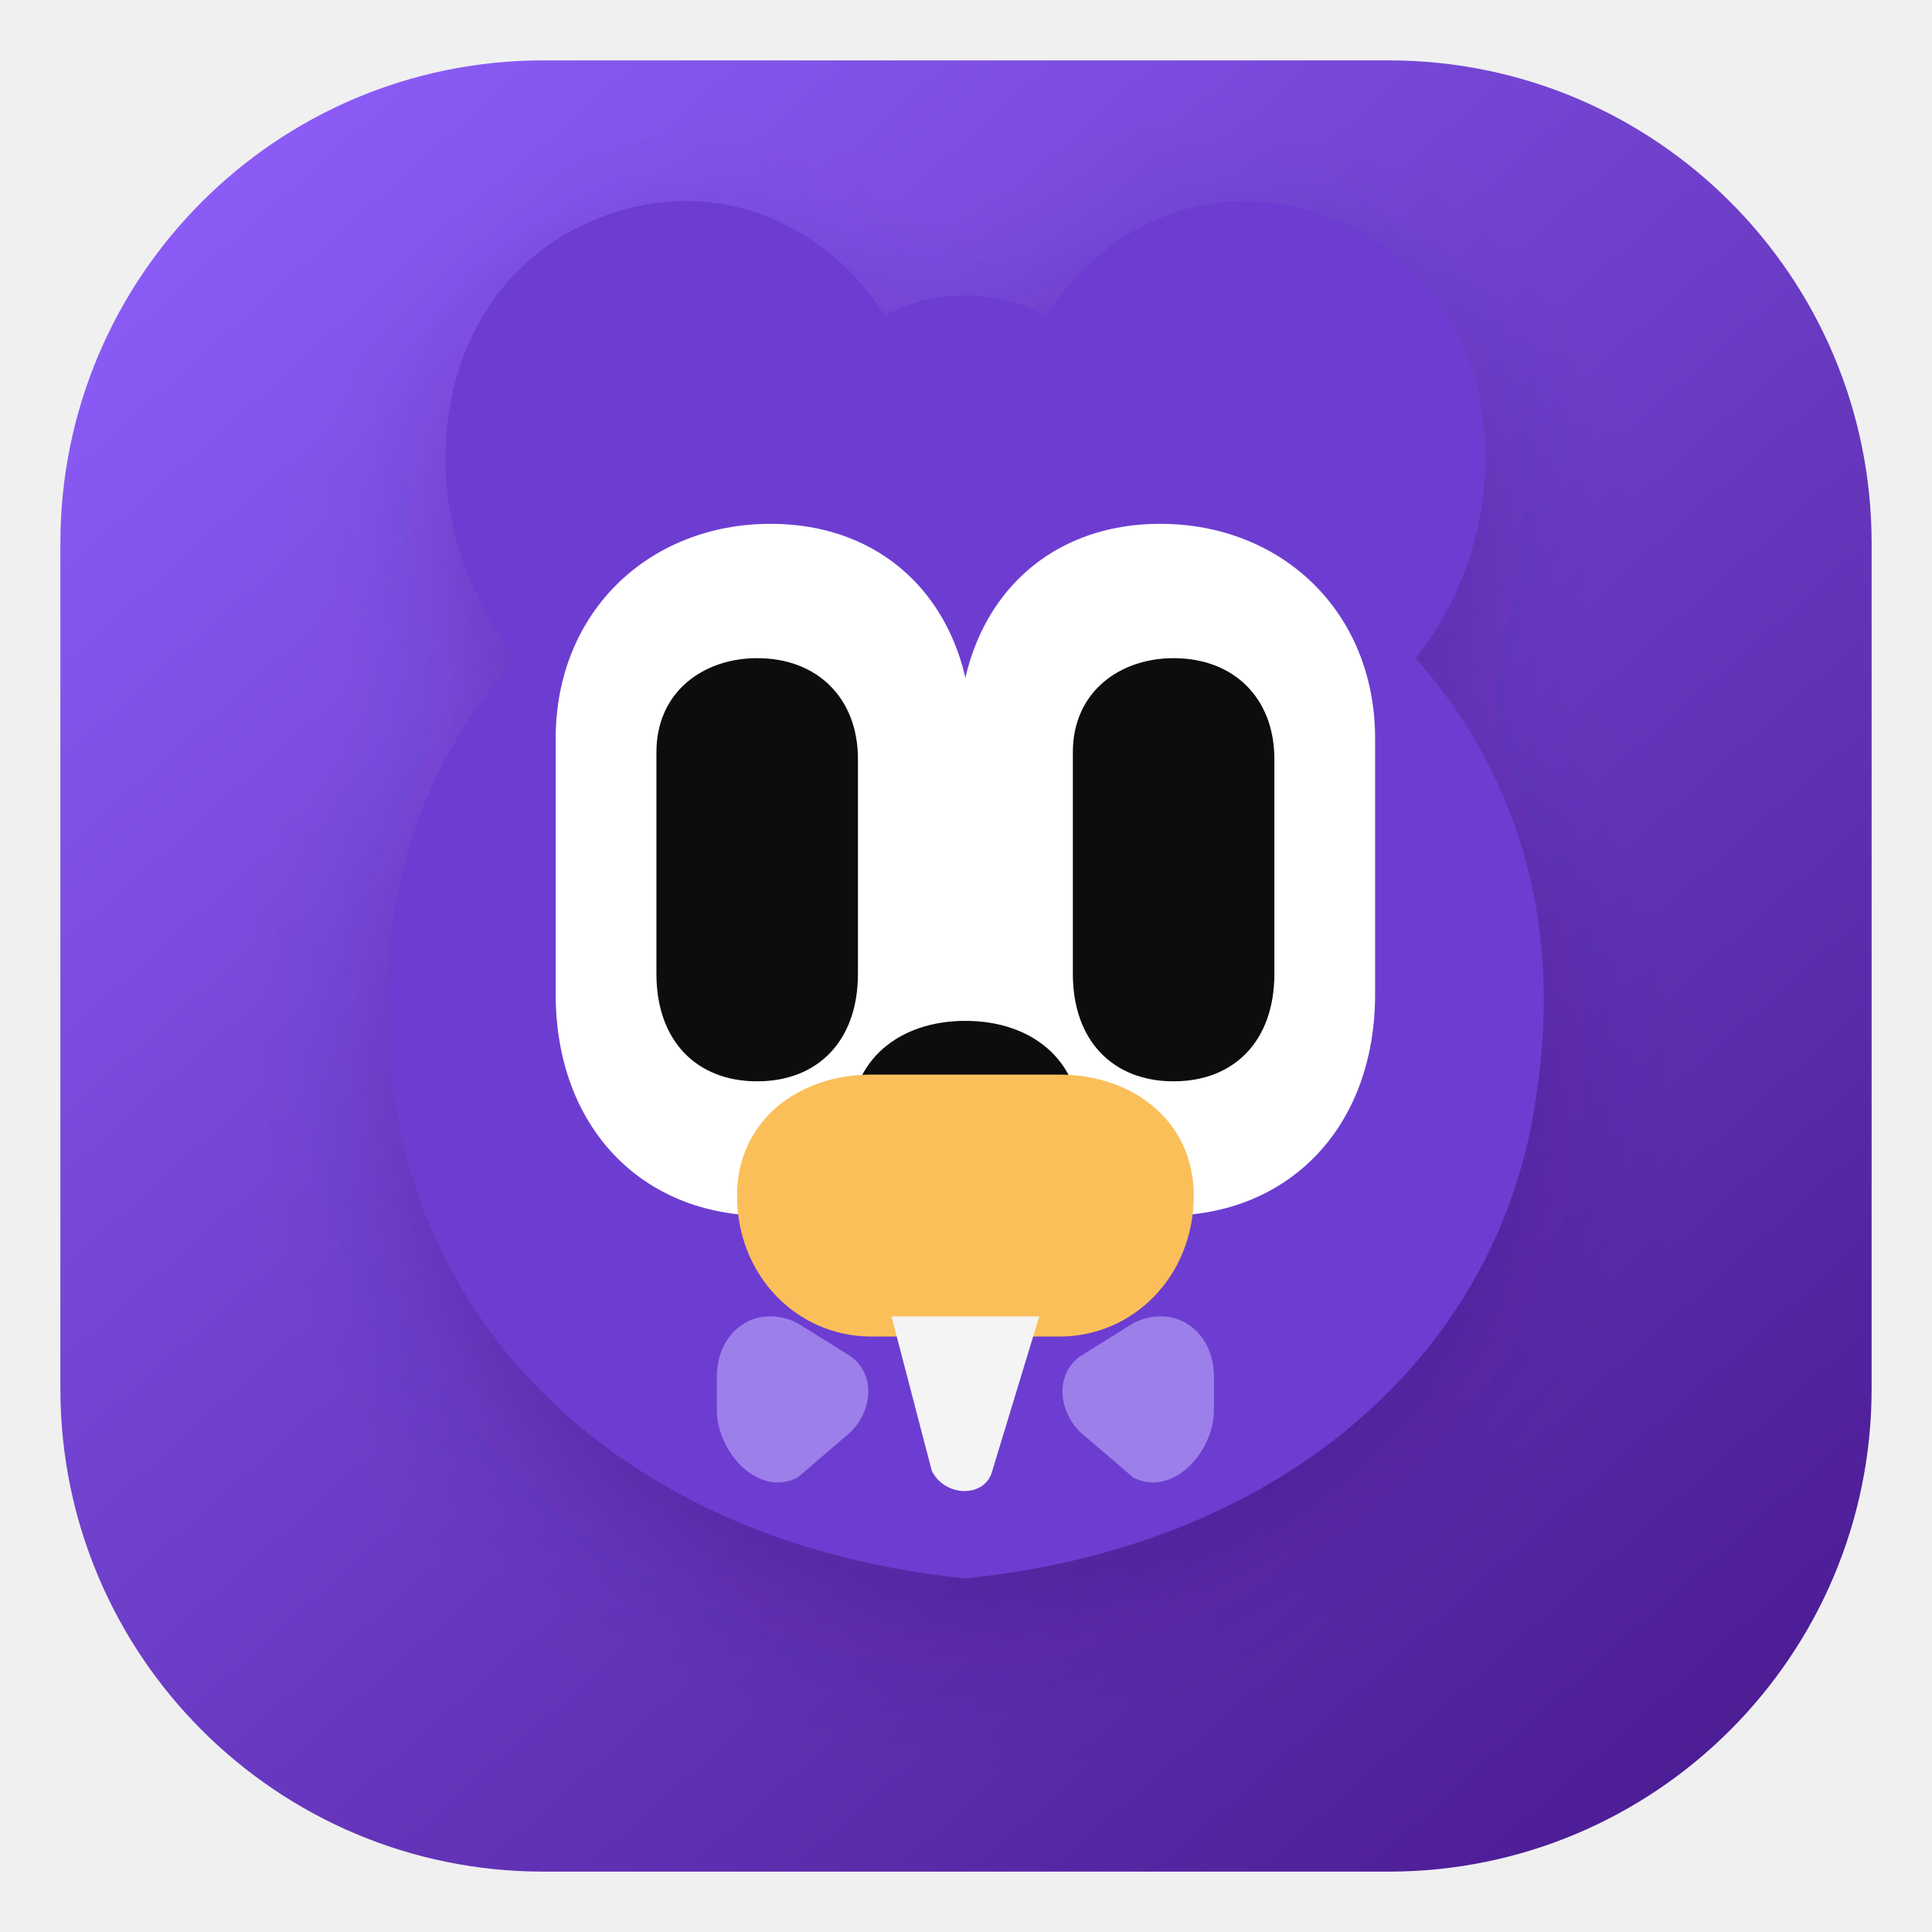
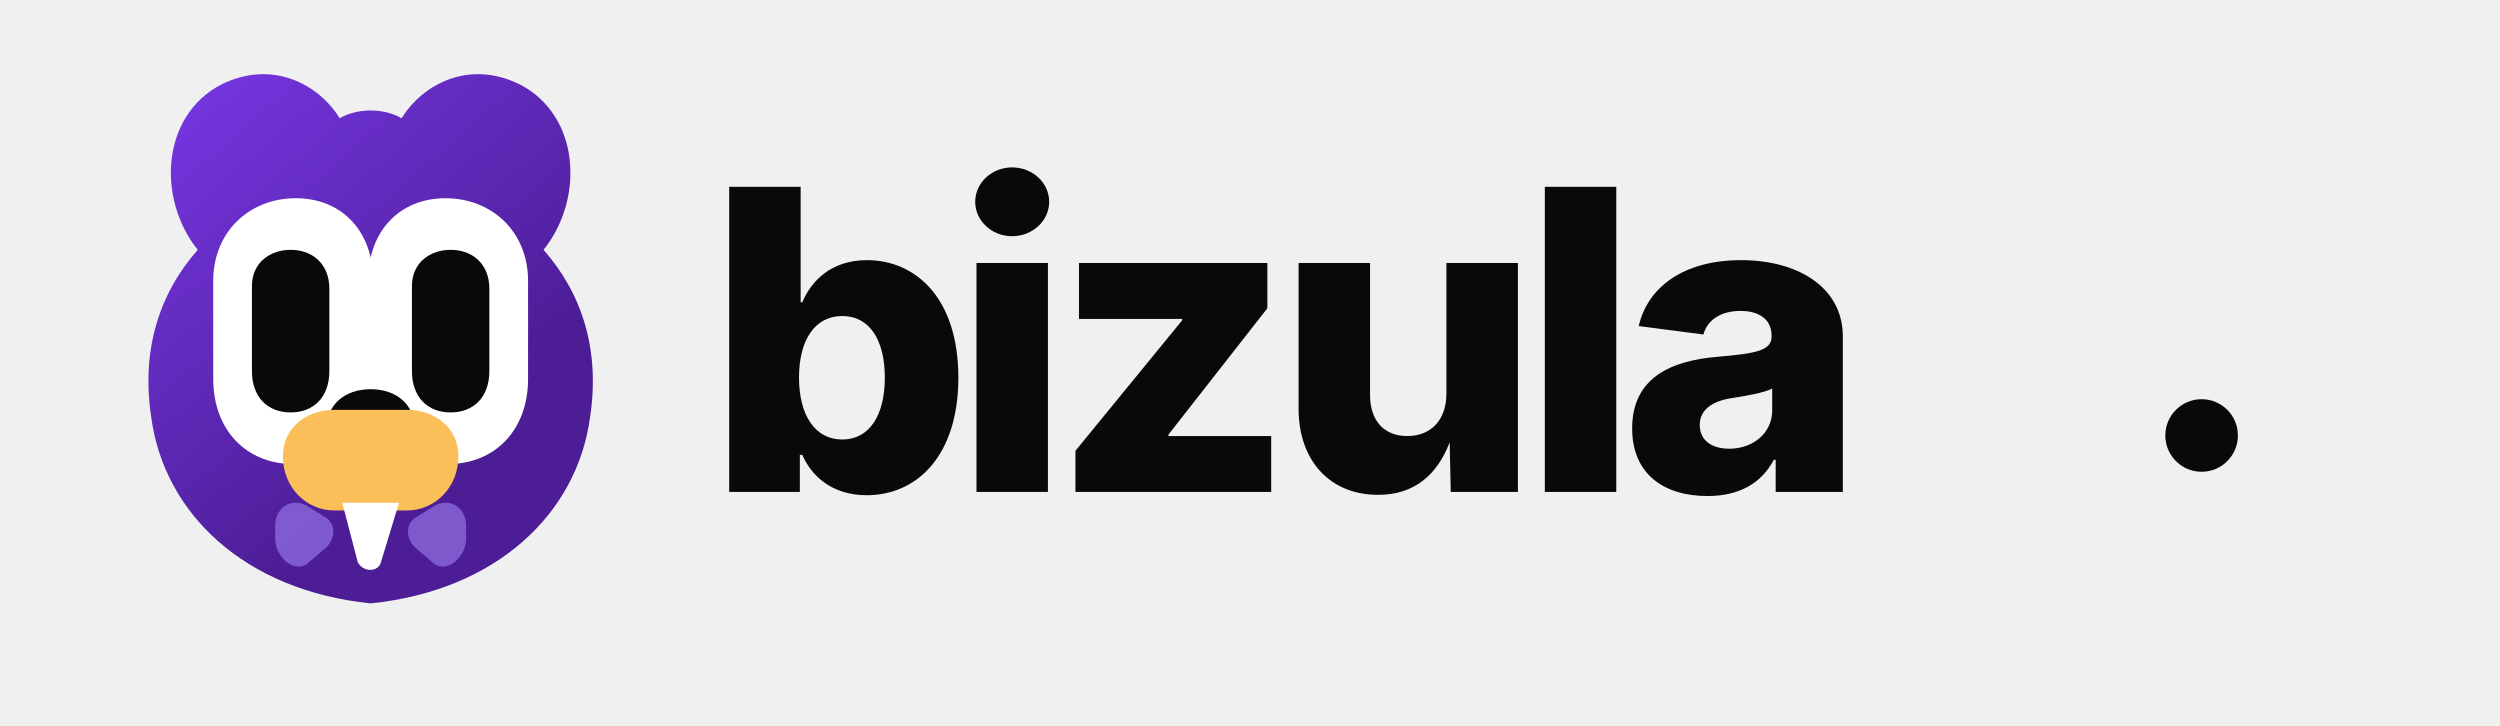
- <svg xmlns="http://www.w3.org/2000/svg" viewBox="0 0 256 256" fill="none">
+ <svg xmlns="http://www.w3.org/2000/svg" viewBox="0 0 620 180" fill="none" role="img" aria-labelledby="bizulaLogoDarkTitle">
  <defs>
-     <linearGradient id="faviconPurple" x1="32" y1="20" x2="224" y2="236" gradientUnits="userSpaceOnUse">
-       <stop stop-color="#8B5CF6" />
+     <linearGradient id="bizulaLogoDarkPurple" x1="25" y1="15" x2="155" y2="165" gradientUnits="userSpaceOnUse">
+       <stop stop-color="#7C3AED" />
      <stop offset="1" stop-color="#4C1D95" />
    </linearGradient>
-     <filter id="faviconShadow" x="-20%" y="-20%" width="140%" height="140%">
-       <feDropShadow dx="0" dy="8" stdDeviation="10" flood-color="#2E1065" flood-opacity="0.25" />
-     </filter>
  </defs>
-   <rect x="8" y="8" width="240" height="240" rx="64" fill="url(#faviconPurple)" />
-   <g transform="translate(14 8) scale(0.89)" filter="url(#faviconShadow)">
-     <path d="M61 89C45 69 47 37 70 25C90 15 108 25 116 38C123 34 133 34 140 38C148 25 166 15 186 25C209 37 211 69 195 89C210 106 217 128 213 154C208 191 177 221 128 226C79 221 48 191 43 154C39 128 46 106 61 89Z" fill="#6D3ED1" />
+   <g transform="translate(10 5) scale(0.64)">
+     <path d="M61 89C45 69 47 37 70 25C90 15 108 25 116 38C123 34 133 34 140 38C148 25 166 15 186 25C209 37 211 69 195 89C210 106 217 128 213 154C208 191 177 221 128 226C79 221 48 191 43 154C39 128 46 106 61 89Z" fill="url(#bizulaLogoDarkPurple)" />
    <path d="M67 101C67 82 81 69 99 69C117 69 129 82 129 101V139C129 159 115 172 98 172C80 172 67 159 67 139V101Z" fill="#FFFFFF" />
    <path d="M127 101C127 82 139 69 157 69C175 69 189 82 189 101V139C189 159 176 172 158 172C141 172 127 159 127 139V101Z" fill="#FFFFFF" />
    <path d="M82 103C82 94 89 89 97 89C106 89 112 95 112 104V136C112 146 106 152 97 152C88 152 82 146 82 136V103Z" fill="#09090B" />
    <path d="M144 103C144 94 151 89 159 89C168 89 174 95 174 104V136C174 146 168 152 159 152C150 152 144 146 144 136V103Z" fill="#09090B" />
    <path d="M111 158C111 149 118 143 128 143C138 143 145 149 145 158C145 168 137 176 128 176C119 176 111 168 111 158Z" fill="#09090B" />
    <path d="M94 169C94 158 103 151 114 151H142C153 151 162 158 162 169C162 181 153 190 142 190H114C103 190 94 181 94 169Z" fill="#FBBF5A" />
-     <path d="M117 187H139L132 210C131 214 125 214 123 210L117 187Z" fill="#F4F4F5" />
-     <path d="M91 196C91 189 97 185 103 188L111 193C115 196 114 202 110 205L103 211C97 214 91 207 91 201V196Z" fill="#C4B5FD" opacity="0.55" />
-     <path d="M145 193L153 188C159 185 165 189 165 196V201C165 207 159 214 153 211L146 205C142 202 141 196 145 193Z" fill="#C4B5FD" opacity="0.55" />
+     <path d="M117 187H139L132 210C131 214 125 214 123 210L117 187Z" fill="#FFFFFF" />
+     <path d="M91 196C91 189 97 185 103 188L111 193C115 196 114 202 110 205L103 211C97 214 91 207 91 201V196Z" fill="#A78BFA" opacity="0.55" />
+     <path d="M145 193L153 188C159 185 165 189 165 196V201C165 207 159 214 153 211L146 205C142 202 141 196 145 193Z" fill="#A78BFA" opacity="0.55" />
  </g>
+   <text x="175" y="122" fill="#09090B" font-family="Inter, Arial, sans-serif" font-size="104" font-weight="800" letter-spacing="-5">
+     bizula
+   </text>
+   <circle cx="546" cy="108" r="9" fill="#09090B" />
</svg>
